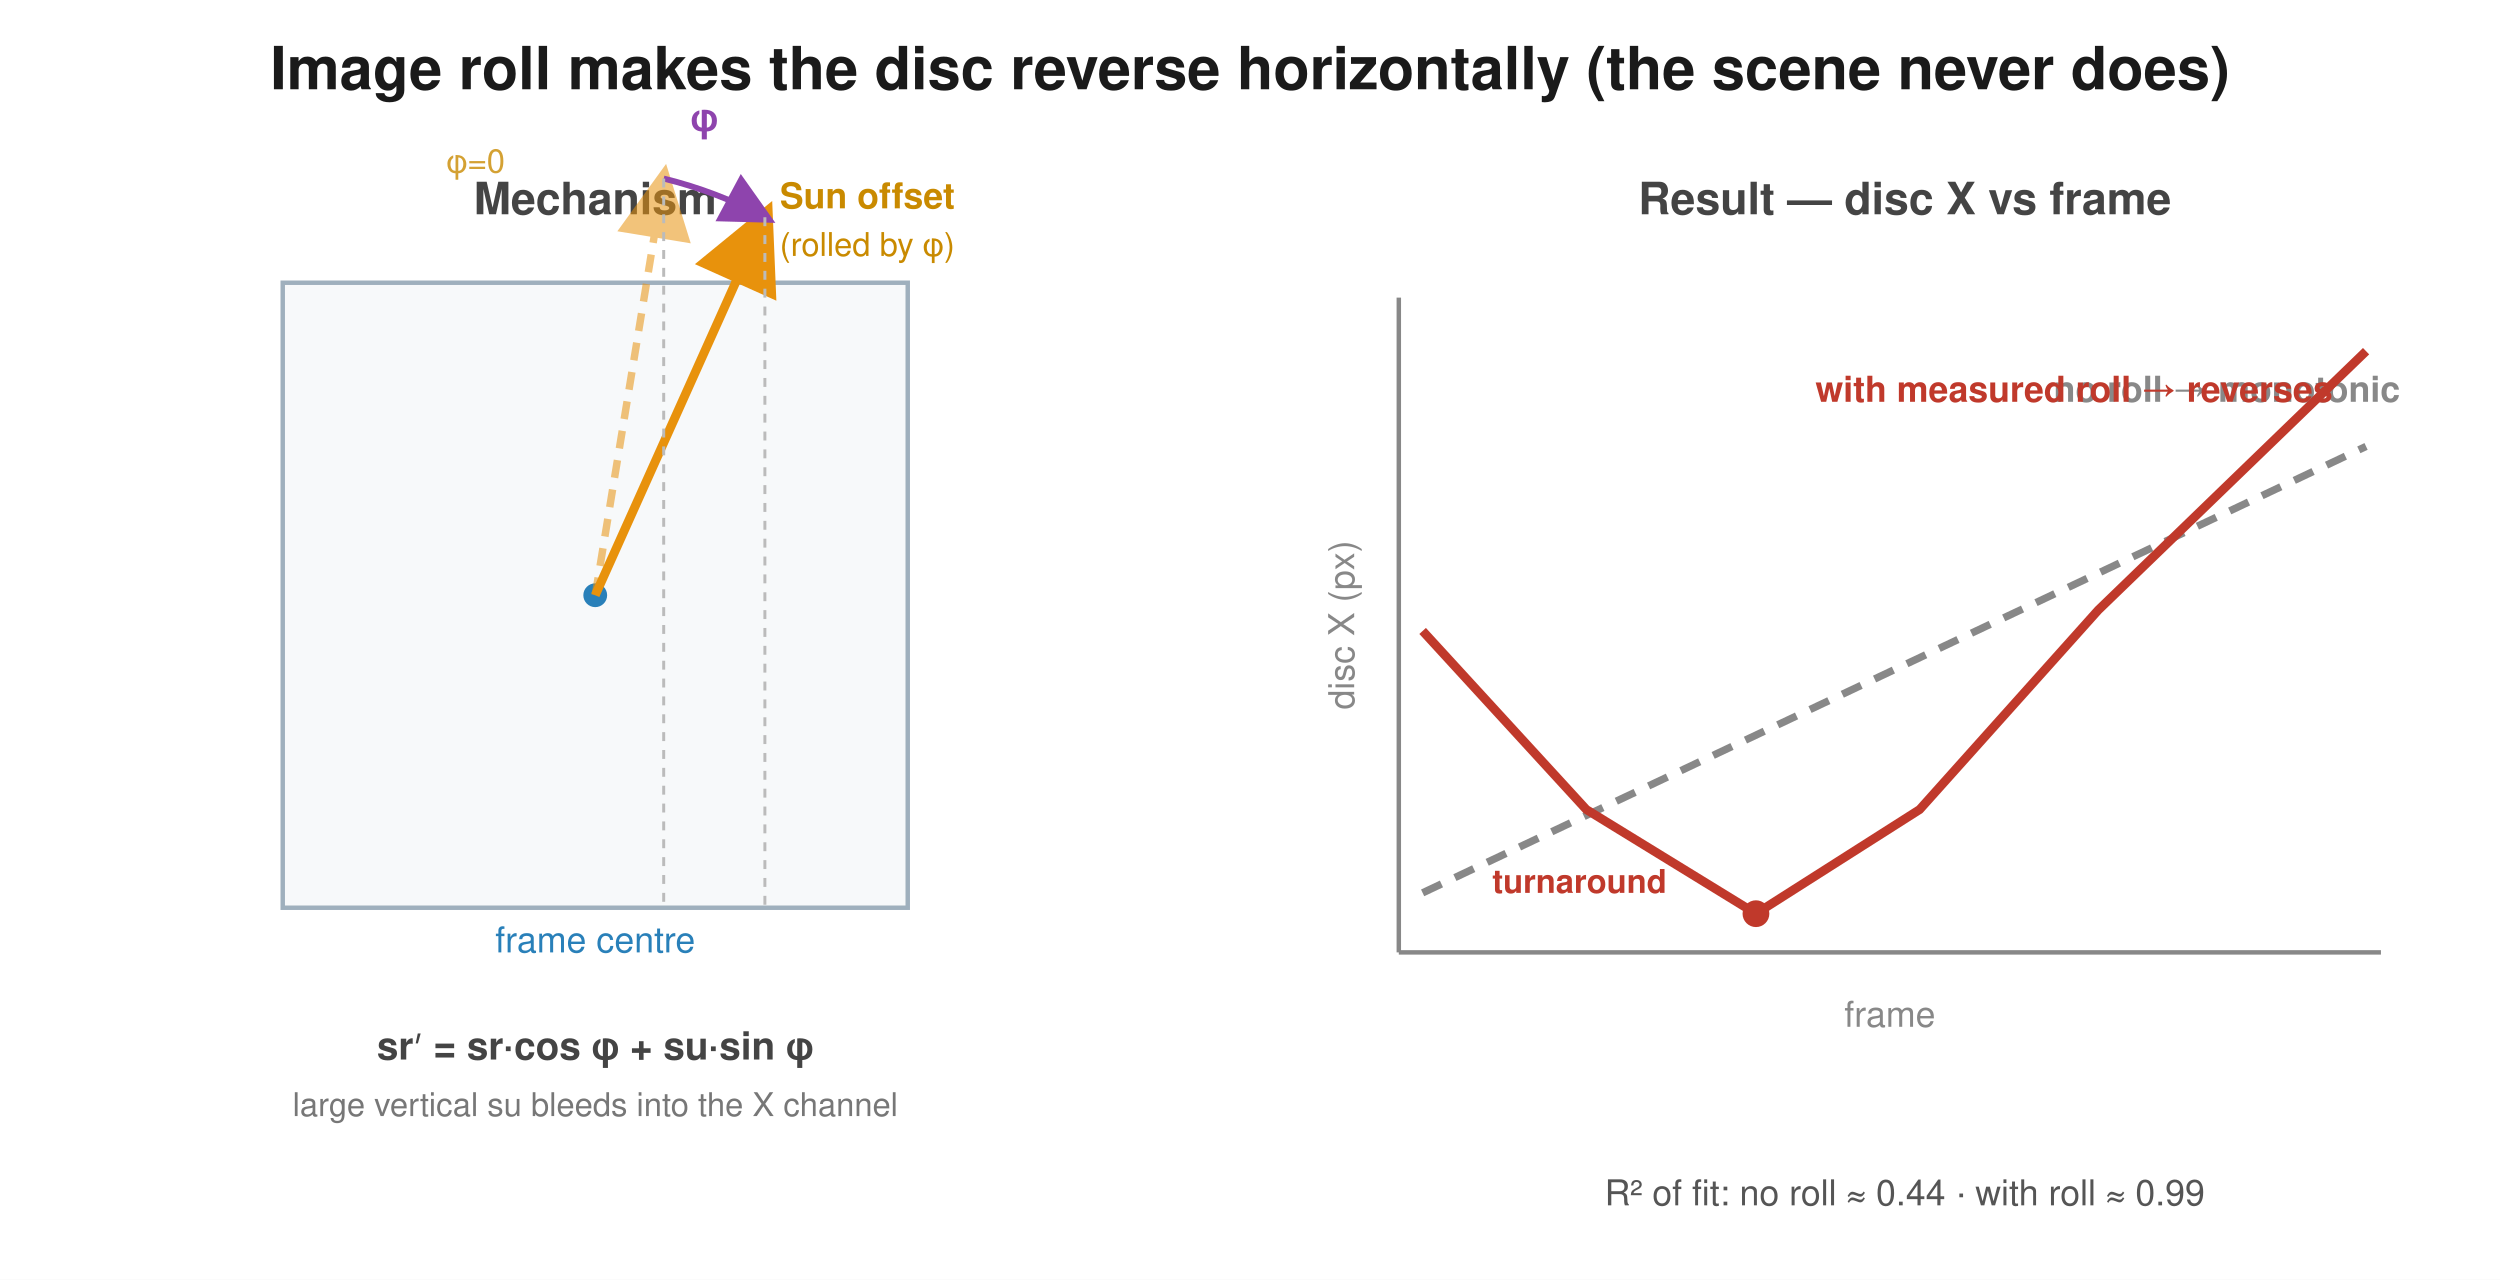
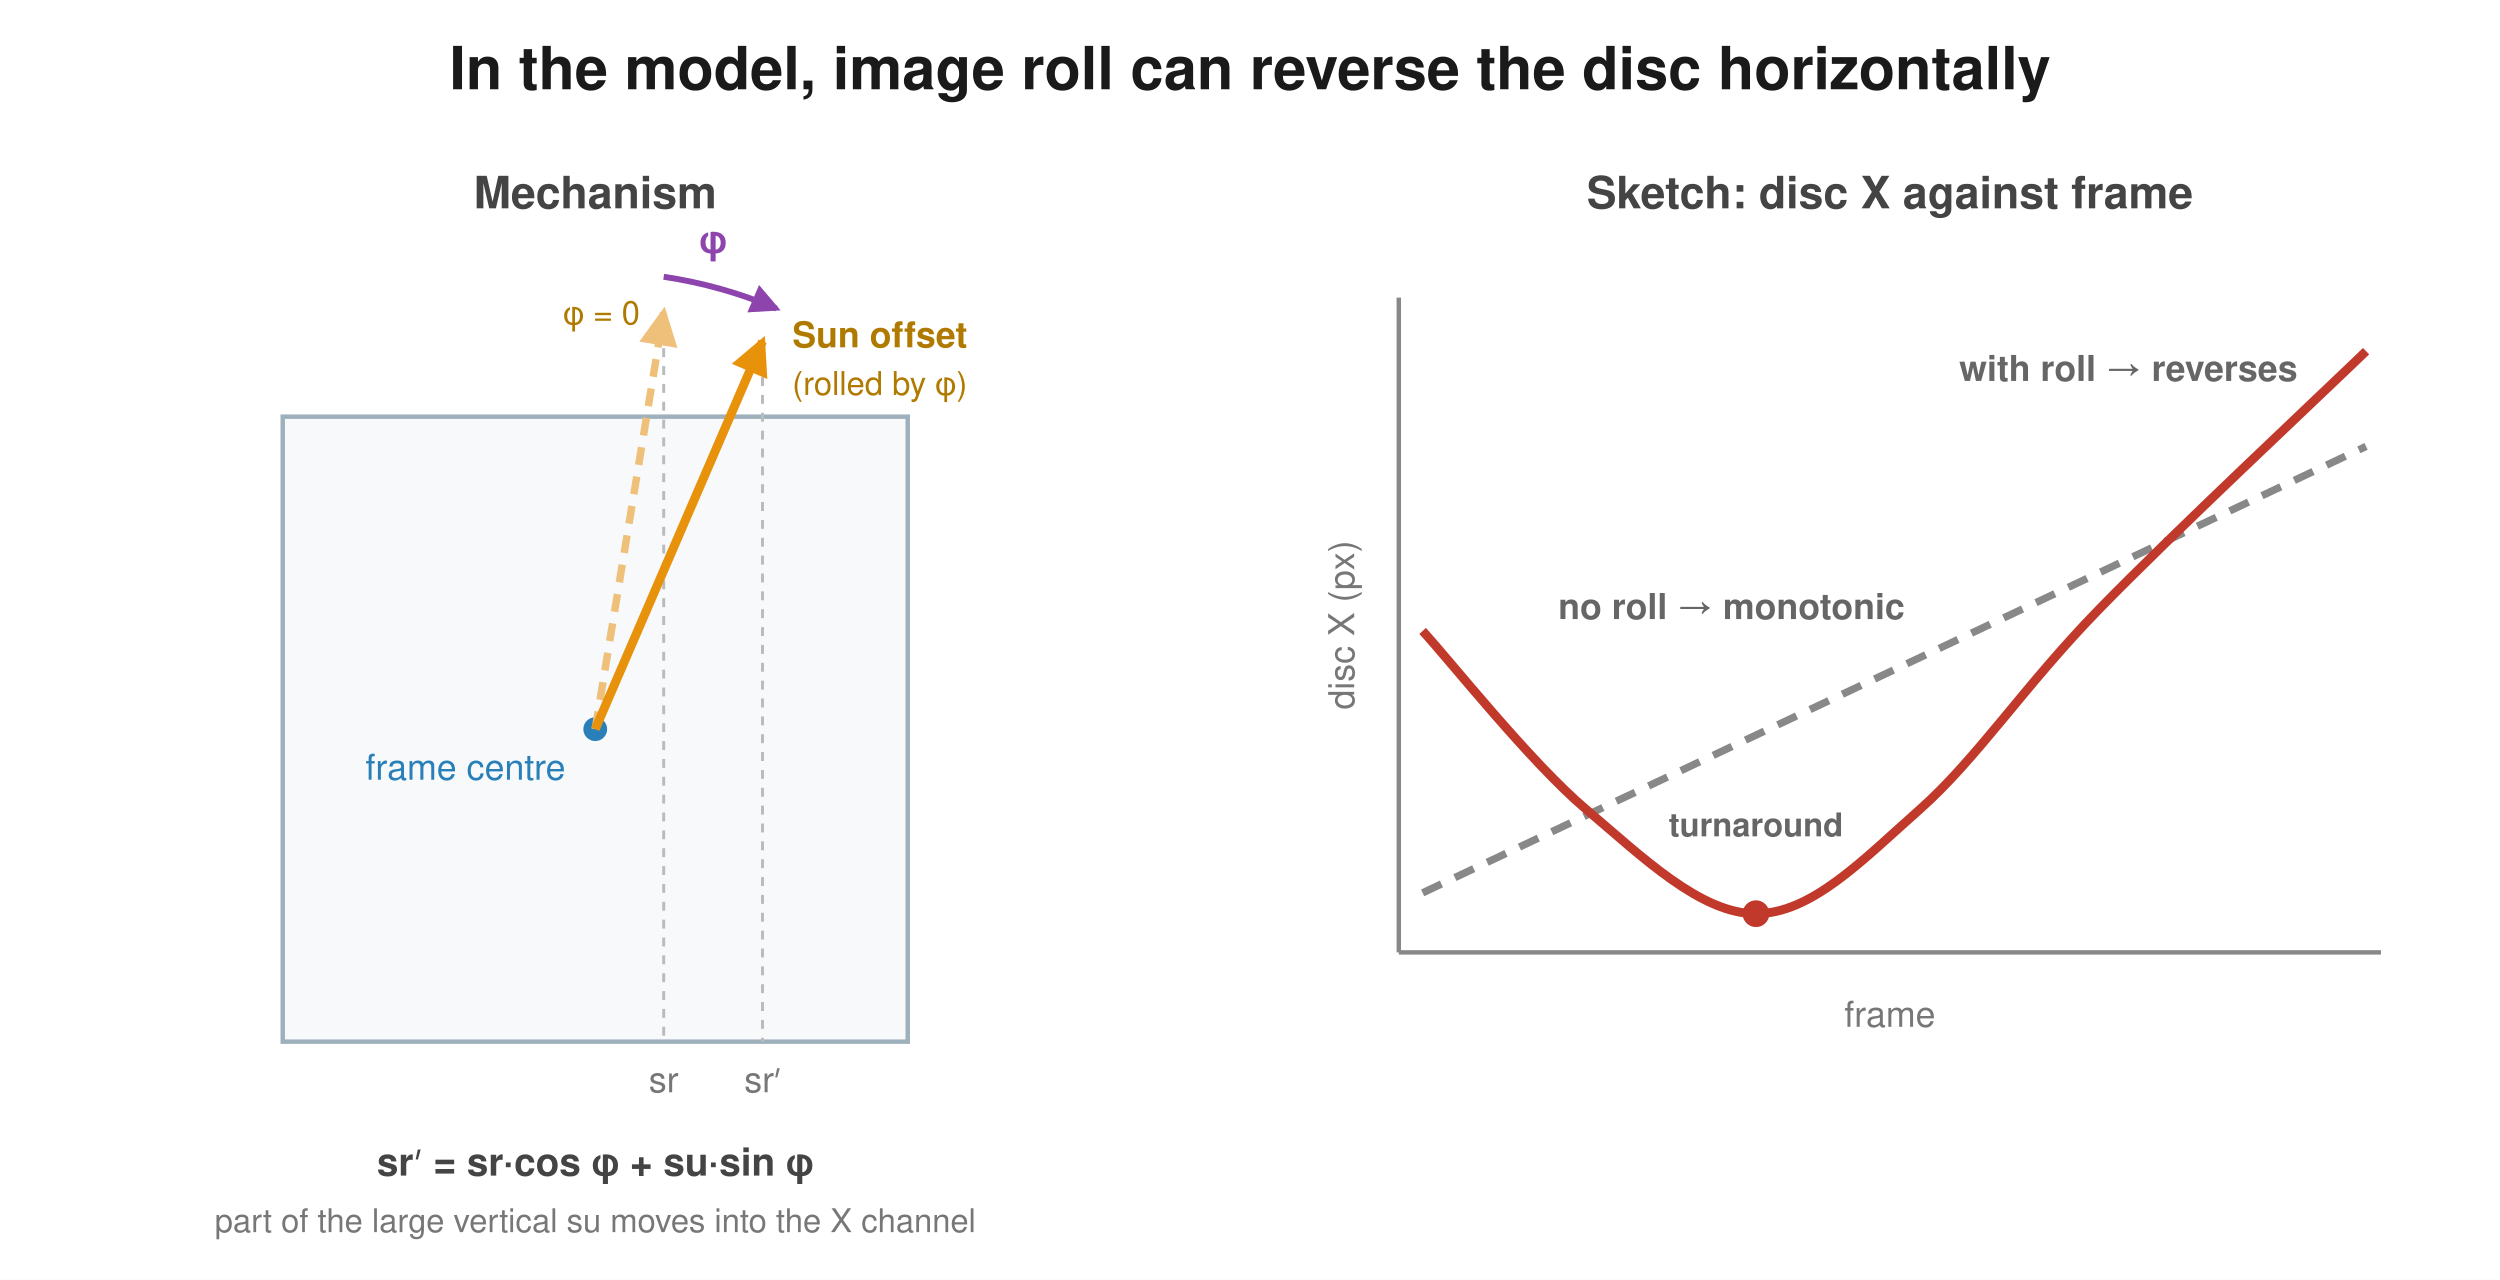
<svg xmlns="http://www.w3.org/2000/svg" width="840" height="430" viewBox="0 0 840 430" font-family="Helvetica, Arial, sans-serif">
  <rect width="840" height="430" fill="#ffffff" />
-   <text x="420" y="30" text-anchor="middle" font-size="20" font-weight="700" fill="#1a1a1a">Image roll makes the disc reverse horizontally (the scene never does)</text>
+   <text x="420" y="30" text-anchor="middle" font-size="20" font-weight="700" fill="#1a1a1a">In the model, image roll can reverse the disc horizontally</text>
  <defs>
-     <marker id="sv" markerWidth="10" markerHeight="10" refX="8" refY="5" orient="auto">
-       <path d="M0,0 L10,5 L0,10 z" fill="#e8920c" />
+     <marker id="sv" markerUnits="userSpaceOnUse" markerWidth="13" markerHeight="13" refX="11.0" refY="6.5" orient="auto">
+       <path d="M0,0 L13,6.5 L0,13 z" fill="#e8920c" />
    </marker>
-     <marker id="rot" markerWidth="9" markerHeight="9" refX="7" refY="4.5" orient="auto">
-       <path d="M0,0 L9,4.5 L0,9 z" fill="#8e44ad" />
+     <marker id="sv0" markerUnits="userSpaceOnUse" markerWidth="13" markerHeight="13" refX="11.0" refY="6.5" orient="auto">
+       <path d="M0,0 L13,6.5 L0,13 z" fill="#efc07a" />
+     </marker>
+     <marker id="rot" markerUnits="userSpaceOnUse" markerWidth="10" markerHeight="10" refX="8.5" refY="5.0" orient="auto">
+       <path d="M0,0 L10,5.0 L0,10 z" fill="#8e44ad" />
    </marker>
  </defs>
-   <text x="200" y="72" text-anchor="middle" font-size="15" font-weight="700" fill="#444">Mechanism</text>
-   <rect x="95" y="95" width="210" height="210" fill="#f7f9fa" stroke="#9fb0bd" stroke-width="1.5" />
-   <circle cx="200" cy="200" r="4" fill="#2980b9" />
-   <text x="200" y="320" text-anchor="middle" font-size="12" fill="#2980b9">frame centre</text>
-   <line x1="200" y1="200" x2="223" y2="60" stroke="#e8920c" stroke-width="2.5" stroke-dasharray="6 4" opacity="0.55" marker-end="url(#sv)" />
-   <line x1="200" y1="200" x2="257" y2="73" stroke="#e8920c" stroke-width="3" marker-end="url(#sv)" />
-   <text x="262" y="70" font-size="12" fill="#c98a00" font-weight="700">Sun offset</text>
-   <text x="262" y="86" font-size="11" fill="#c98a00">(rolled by φ)</text>
-   <text x="150" y="58" font-size="11" fill="#c98a00" opacity="0.8">φ=0</text>
-   <path d="M 223 60 A 145 145 0 0 1 257 73" fill="none" stroke="#8e44ad" stroke-width="2" marker-end="url(#rot)" />
-   <text x="232" y="44" font-size="13" fill="#8e44ad" font-weight="700">φ</text>
-   <line x1="223" y1="60" x2="223" y2="305" stroke="#bbb" stroke-width="1" stroke-dasharray="3 3" />
-   <line x1="257" y1="73" x2="257" y2="305" stroke="#bbb" stroke-width="1" stroke-dasharray="3 3" />
-   <text x="200" y="356" text-anchor="middle" font-size="13" fill="#444" font-weight="600">sr′ = sr·cos φ + su·sin φ</text>
-   <text x="200" y="375" text-anchor="middle" font-size="11" fill="#777">large vertical su bleeds into the X channel</text>
-   <text x="640" y="72" text-anchor="middle" font-size="15" font-weight="700" fill="#444">Result — disc X vs frame</text>
+   <text x="200" y="70" text-anchor="middle" font-size="15" font-weight="700" fill="#444">Mechanism</text>
+   <rect x="95" y="140" width="210" height="210" fill="#f7f9fa" stroke="#9fb0bd" stroke-width="1.5" />
+   <circle cx="200" cy="245" r="4" fill="#2980b9" />
+   <text x="190" y="262" text-anchor="end" font-size="12" fill="#2980b9">frame centre</text>
+   <line x1="223" y1="105" x2="223" y2="350" stroke="#bbb" stroke-width="1" stroke-dasharray="3 3" />
+   <line x1="256.2" y1="114.7" x2="256.2" y2="350" stroke="#bbb" stroke-width="1" stroke-dasharray="3 3" />
+   <text x="223" y="367" text-anchor="middle" font-size="12" fill="#777">sr</text>
+   <text x="256.2" y="367" text-anchor="middle" font-size="12" fill="#777">sr′</text>
+   <line x1="200" y1="245" x2="223" y2="105" stroke="#efc07a" stroke-width="2.5" stroke-dasharray="6 4" marker-end="url(#sv0)" />
+   <line x1="200" y1="245" x2="256.2" y2="114.7" stroke="#e8920c" stroke-width="3" marker-end="url(#sv)" />
+   <text x="266.2" y="116.7" font-size="12" fill="#b07a00" font-weight="700">Sun offset</text>
+   <text x="266.2" y="132.7" font-size="11" fill="#b07a00">(rolled by φ)</text>
+   <text x="215" y="109" text-anchor="end" font-size="11" fill="#b07a00">φ = 0</text>
+   <path d="M 223 93 A 153.9 153.9 0 0 1 260.9 103.7" fill="none" stroke="#8e44ad" stroke-width="2" marker-end="url(#rot)" />
+   <text x="239.6" y="85" text-anchor="middle" font-size="13" fill="#8e44ad" font-weight="700">φ</text>
+   <text x="200" y="395" text-anchor="middle" font-size="13" fill="#444" font-weight="600">sr′ = sr·cos φ + su·sin φ</text>
+   <text x="200" y="414" text-anchor="middle" font-size="11" fill="#777">part of the large vertical su moves into the X channel</text>
+   <text x="635" y="70" text-anchor="middle" font-size="15" font-weight="700" fill="#444">Sketch: disc X against frame</text>
  <line x1="470" y1="100" x2="470" y2="320" stroke="#888" stroke-width="1.5" />
  <line x1="470" y1="320" x2="800" y2="320" stroke="#888" stroke-width="1.5" />
-   <text x="455" y="210" text-anchor="middle" font-size="12" fill="#888" transform="rotate(-90 455 210)">disc X (px)</text>
-   <text x="635" y="345" text-anchor="middle" font-size="12" fill="#888">frame</text>
+   <text x="455" y="210" text-anchor="middle" font-size="12" fill="#777" transform="rotate(-90 455 210)">disc X (px)</text>
+   <text x="635" y="345" text-anchor="middle" font-size="12" fill="#777">frame</text>
  <line x1="478" y1="300" x2="795" y2="150" stroke="#888" stroke-width="2.5" stroke-dasharray="7 5" />
-   <text x="690" y="135" font-size="12" fill="#888" font-weight="600">no roll → monotonic</text>
-   <polyline points="478,212 533,272 590,307 645,272 705,205 795,118" fill="none" stroke="#c0392b" stroke-width="3" />
+   <text x="640" y="208" text-anchor="end" font-size="12" fill="#666" font-weight="600">no roll → monotonic</text>
+   <path d="M 478 212 C 487.2 222 514.3 256.2 533 272 C 551.7 287.8 571.3 307 590 307 C 608.7 307 625.8 289 645 272 C 664.2 255 680 230.7 705 205 C 730 179.3 780 132.5 795 118" fill="none" stroke="#c0392b" stroke-width="3" />
  <circle cx="590" cy="307" r="4.5" fill="#c0392b" />
-   <text x="560" y="300" text-anchor="end" font-size="11" fill="#c0392b" font-weight="700">turnaround</text>
-   <text x="610" y="135" font-size="12" fill="#c0392b" font-weight="700">with measured roll → reverses</text>
-   <text x="640" y="405" text-anchor="middle" font-size="12" fill="#555">R² of fit:  no roll ≈ 0.44   ·   with roll ≈ 0.99</text>
+   <text x="590" y="281" text-anchor="middle" font-size="11" fill="#666" font-weight="600">turnaround</text>
+   <text x="772" y="128" text-anchor="end" font-size="12" fill="#666" font-weight="600">with roll → reverses</text>
</svg>
